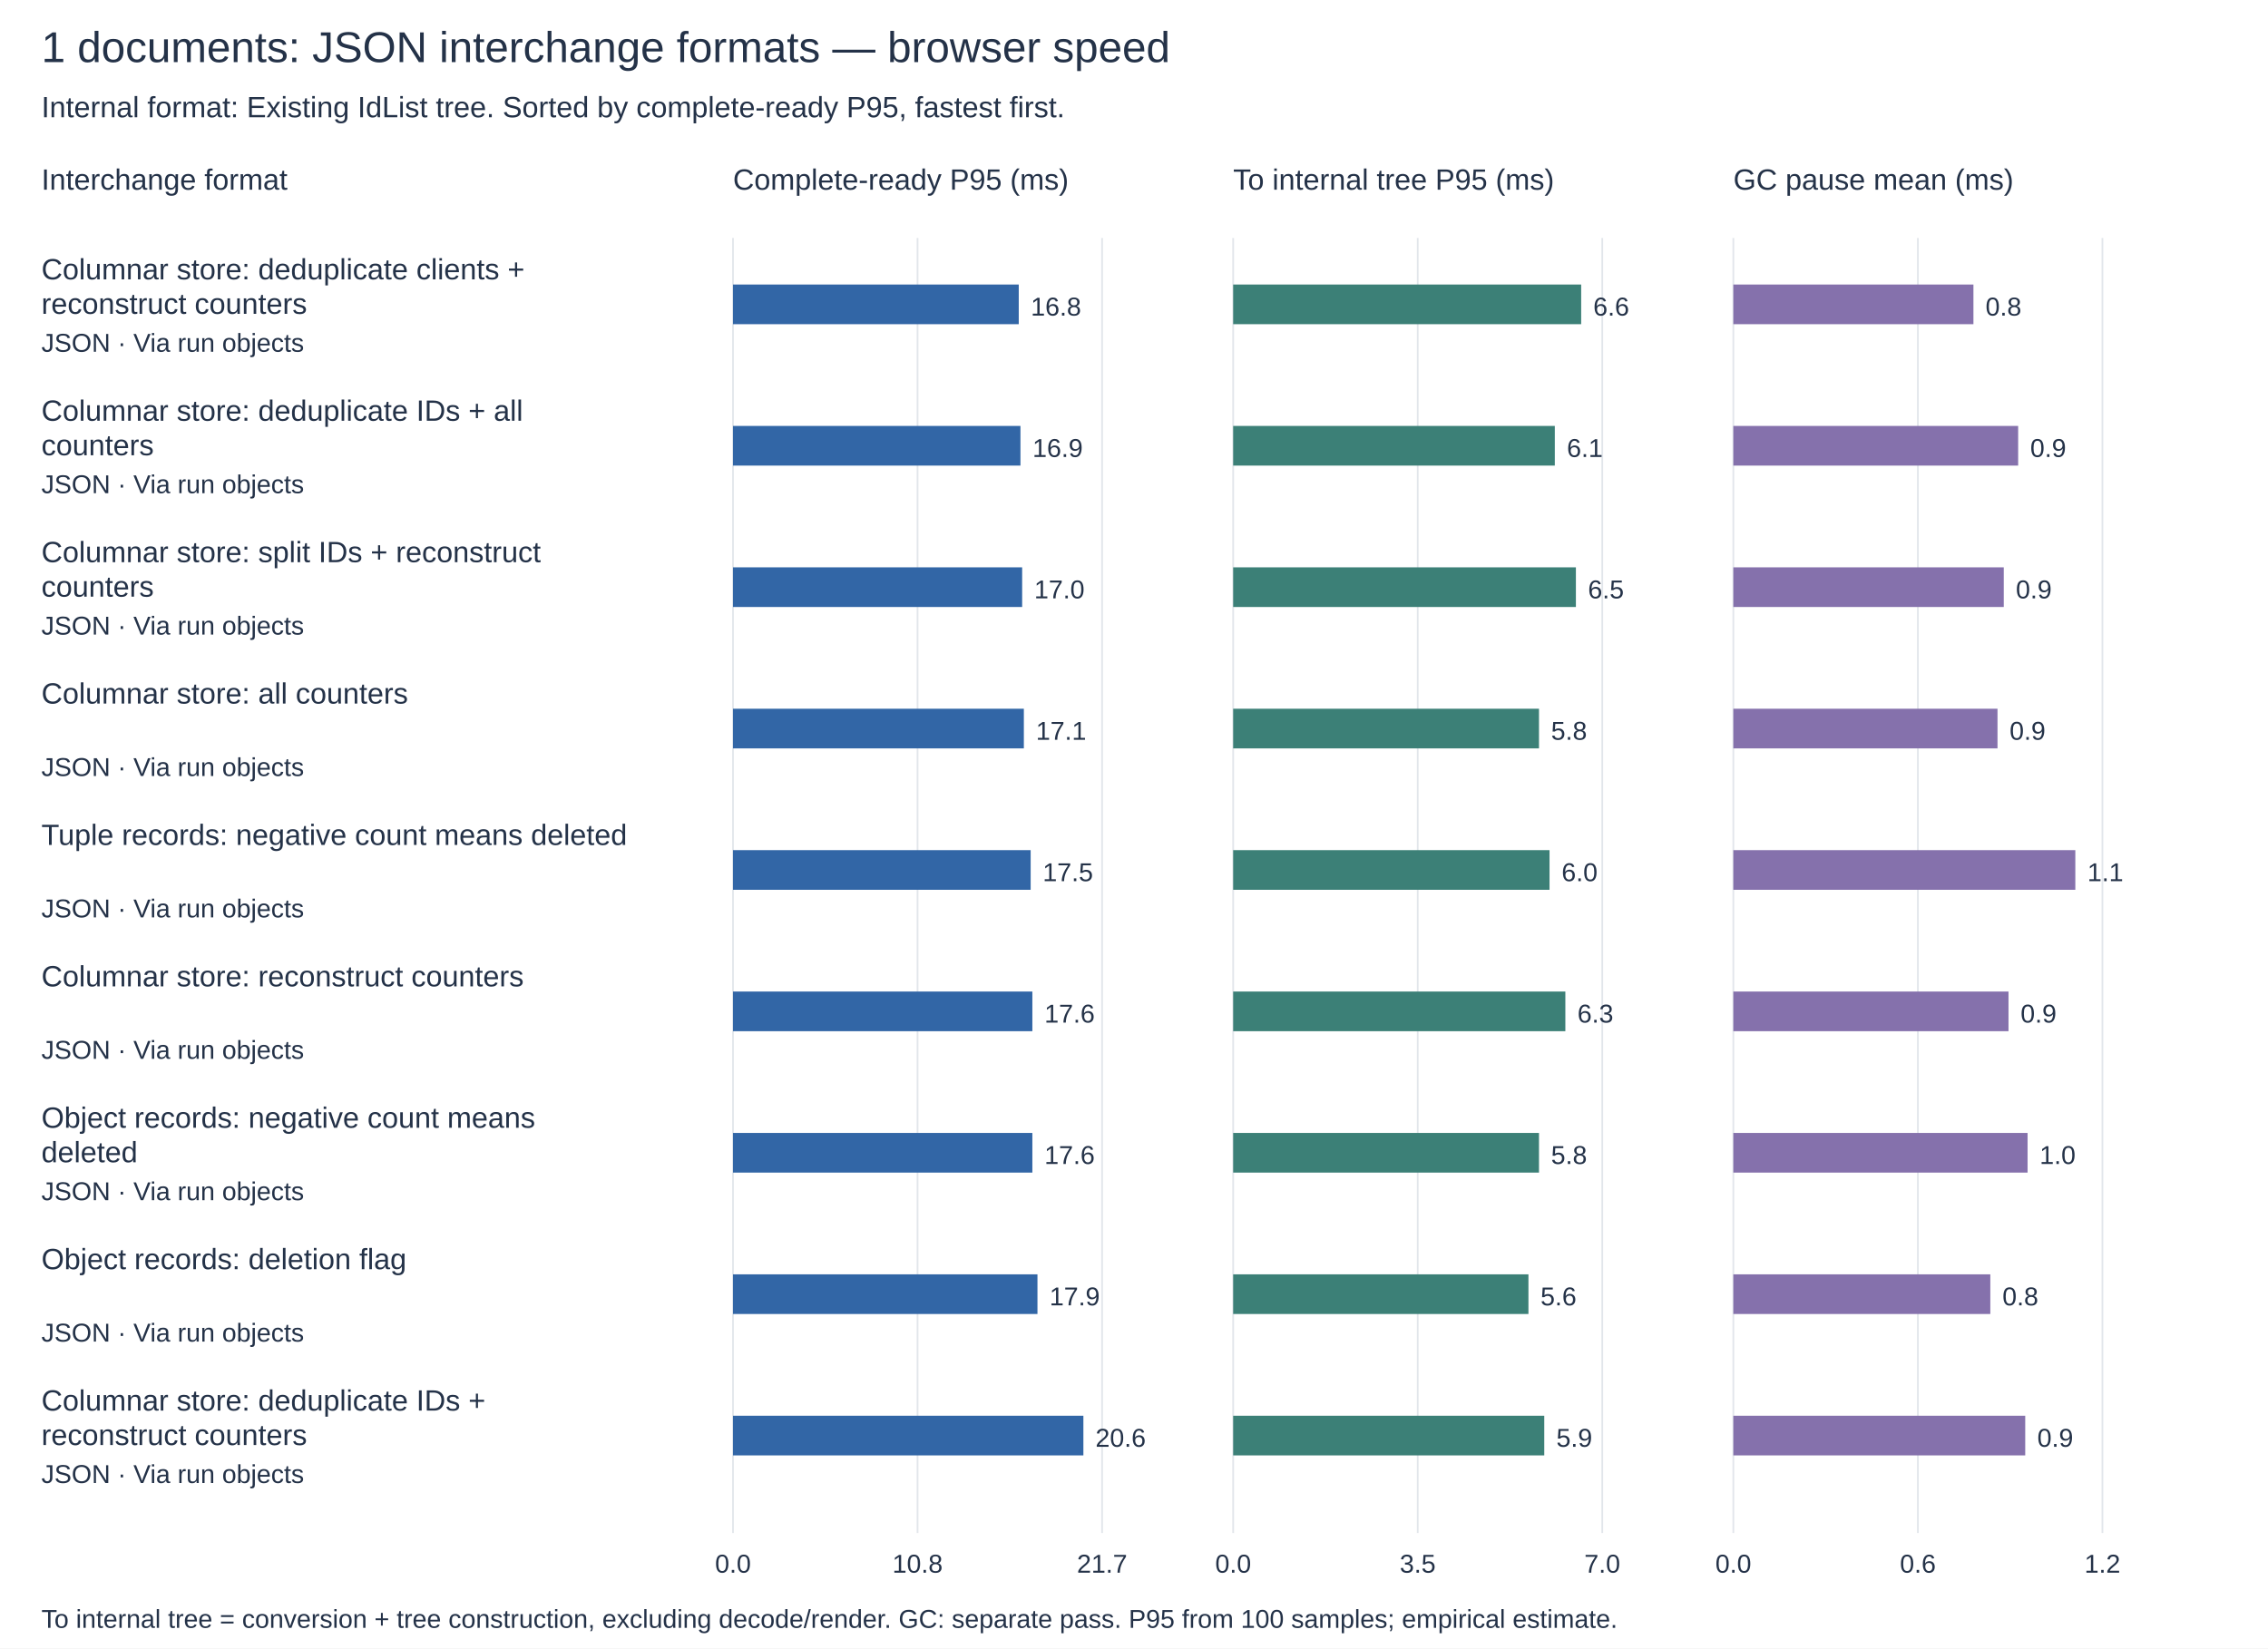
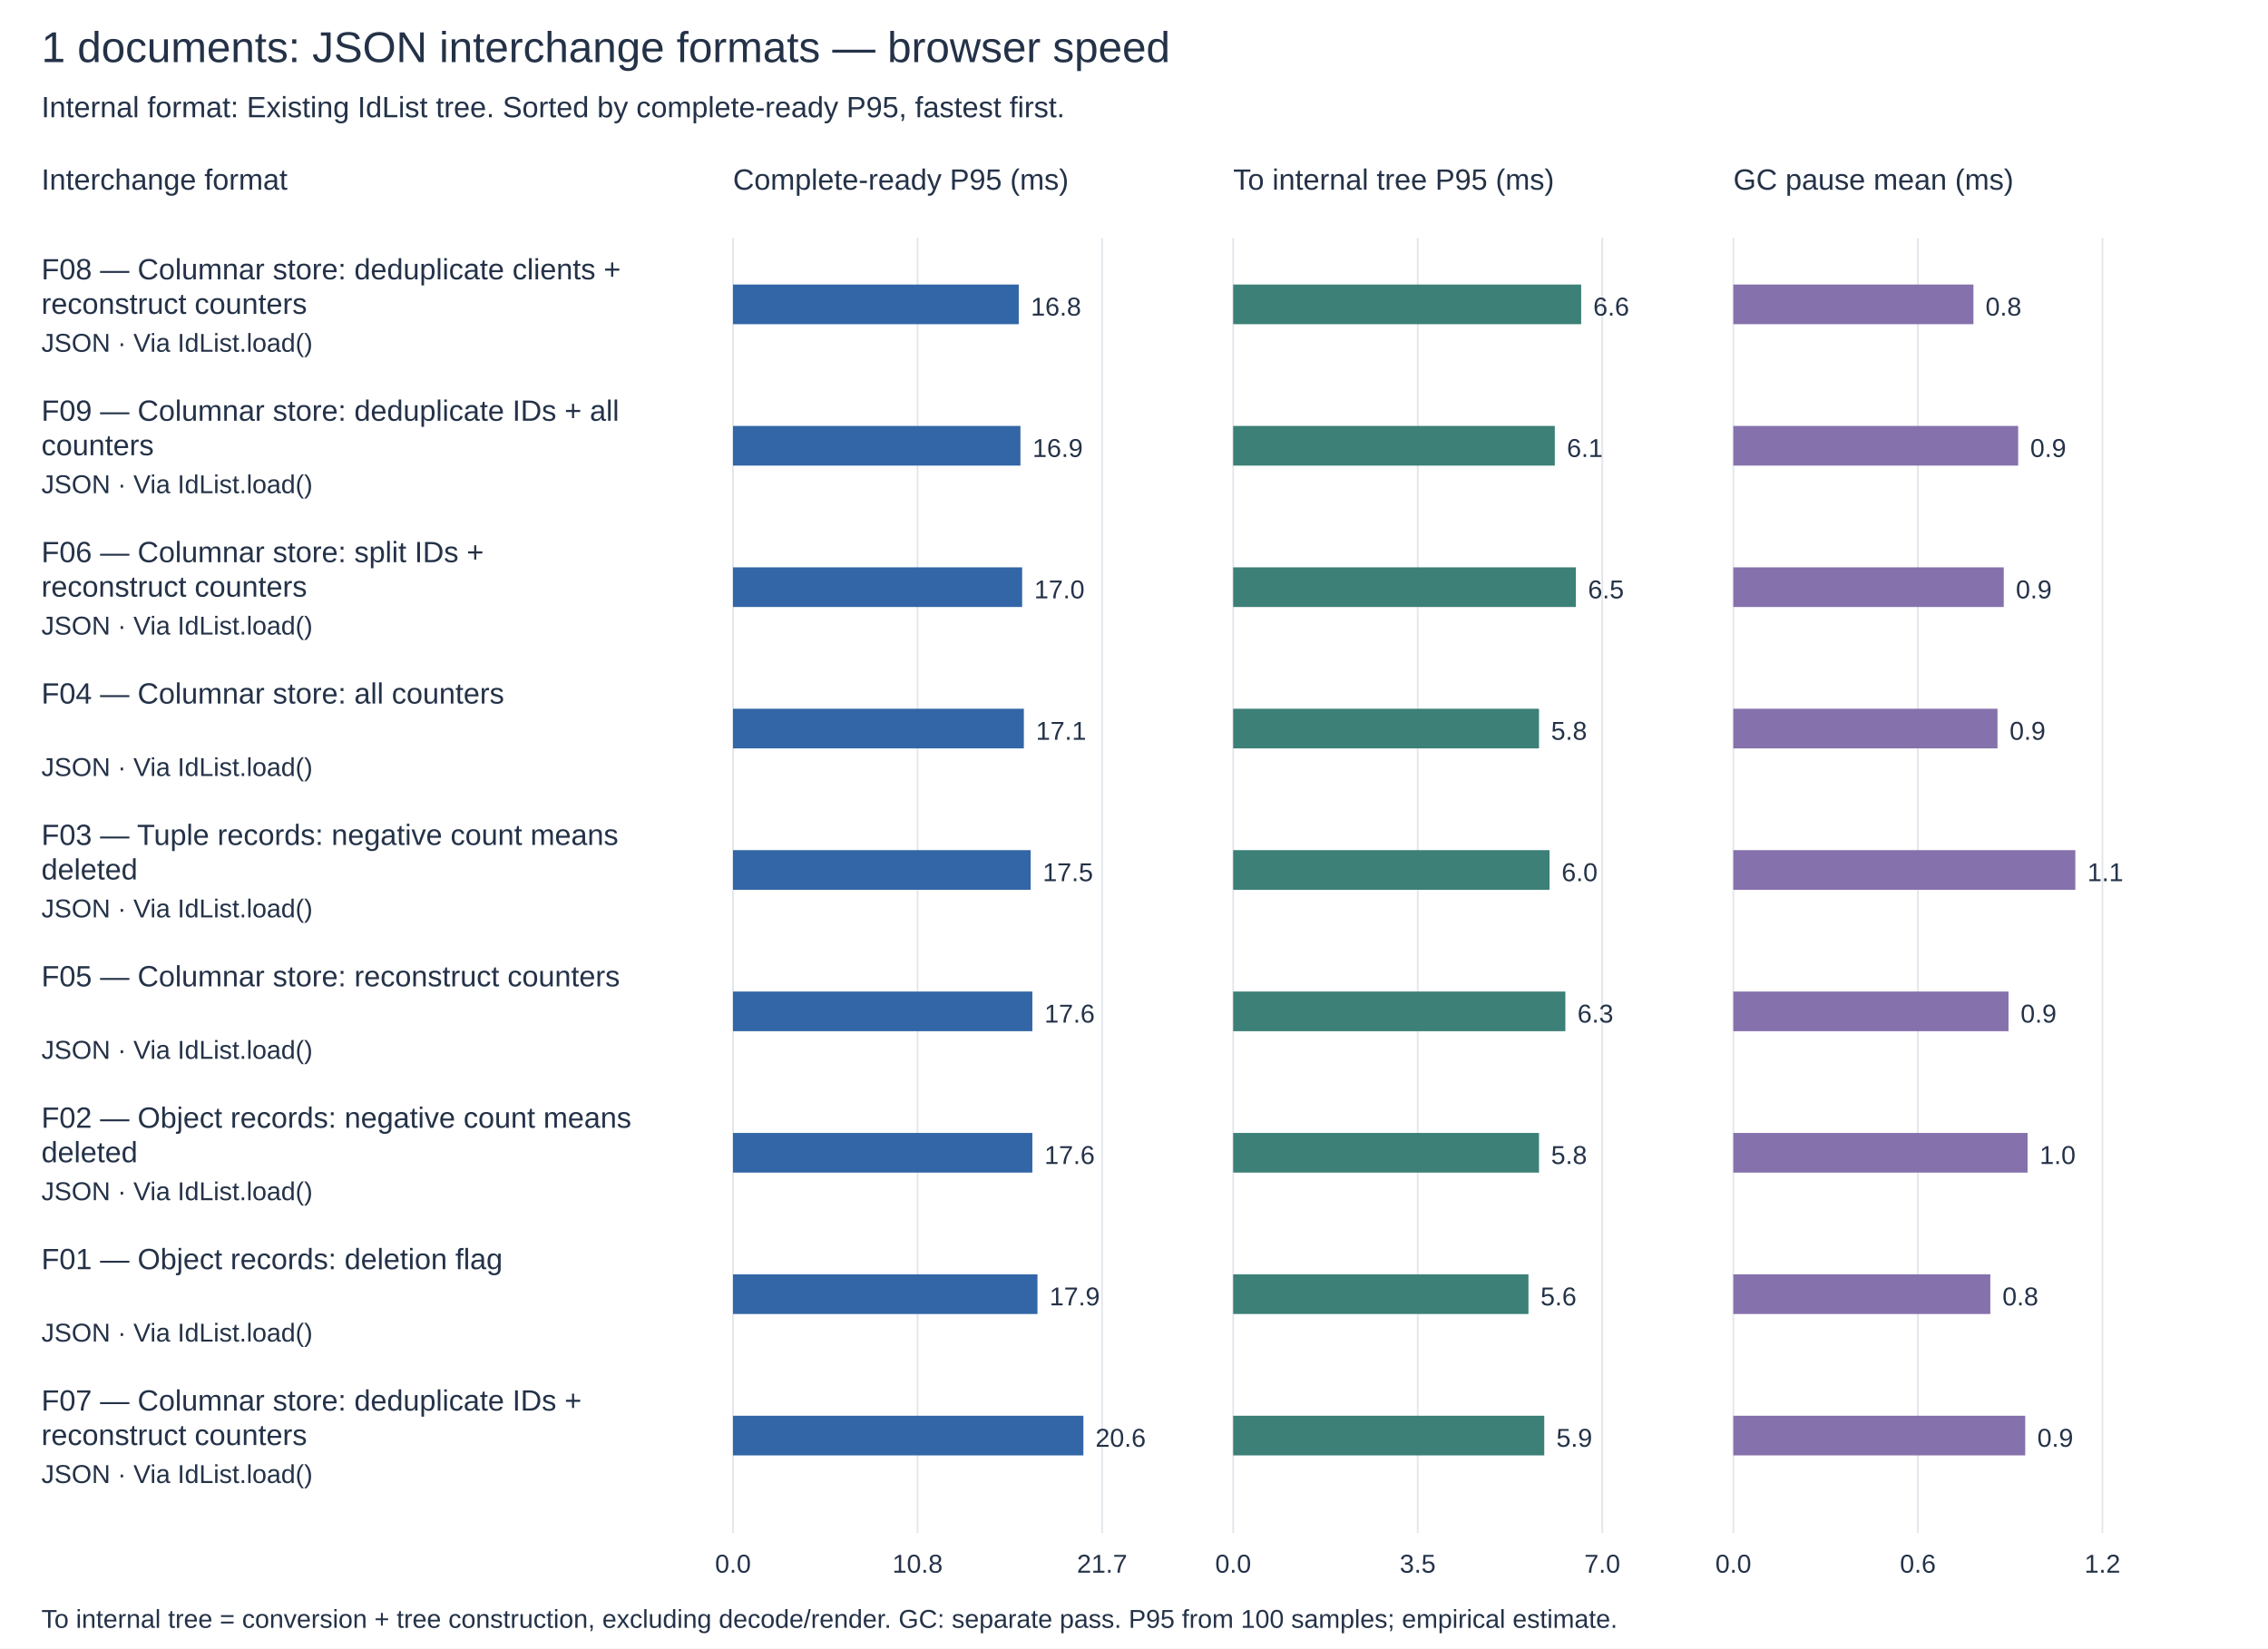
<svg xmlns="http://www.w3.org/2000/svg" width="1315" height="956" viewBox="0 0 1315 956" role="img" aria-labelledby="title desc">
  <style>text{font:17px Arial,Helvetica,sans-serif;fill:#243248}.small{font-size:15px}.title{font-size:25px;font-weight:500}</style>
  <rect width="1315" height="956" fill="white" />
  <text x="24" y="36" class="title">1 documents: JSON interchange formats — browser speed</text>
  <text x="24" y="68">Internal format: Existing IdList tree. Sorted by complete-ready P95, fastest first.</text>
  <text x="24" y="110">Interchange format</text>
  <text x="425" y="110">Complete-ready P95 (ms)</text>
  <line x1="425" x2="425" y1="138" y2="889" stroke="#e2e6eb" />
  <text x="425" y="912" class="small" text-anchor="middle">0.0</text>
  <line x1="532" x2="532" y1="138" y2="889" stroke="#e2e6eb" />
  <text x="532" y="912" class="small" text-anchor="middle">10.8</text>
  <line x1="639" x2="639" y1="138" y2="889" stroke="#e2e6eb" />
  <text x="639" y="912" class="small" text-anchor="middle">21.7</text>
  <rect x="425" y="165" width="165.677" height="23" fill="#3266a6" />
  <text x="597.677" y="183" class="small">16.8</text>
  <rect x="425" y="247" width="166.664" height="23" fill="#3266a6" />
  <text x="598.664" y="265" class="small">16.9</text>
  <rect x="425" y="329" width="167.65" height="23" fill="#3266a6" />
  <text x="599.65" y="347" class="small">17.0</text>
  <rect x="425" y="411" width="168.636" height="23" fill="#3266a6" />
  <text x="600.636" y="429" class="small">17.1</text>
  <rect x="425" y="493" width="172.581" height="23" fill="#3266a6" />
  <text x="604.581" y="511" class="small">17.5</text>
  <rect x="425" y="575" width="173.567" height="23" fill="#3266a6" />
  <text x="605.567" y="593" class="small">17.6</text>
  <rect x="425" y="657" width="173.567" height="23" fill="#3266a6" />
  <text x="605.567" y="675" class="small">17.6</text>
  <rect x="425" y="739" width="176.525" height="23" fill="#3266a6" />
  <text x="608.525" y="757" class="small">17.9</text>
  <rect x="425" y="821" width="203.152" height="23" fill="#3266a6" />
  <text x="635.152" y="839" class="small">20.6</text>
  <text x="715" y="110">To internal tree P95 (ms)</text>
  <line x1="715" x2="715" y1="138" y2="889" stroke="#e2e6eb" />
  <text x="715" y="912" class="small" text-anchor="middle">0.0</text>
  <line x1="822" x2="822" y1="138" y2="889" stroke="#e2e6eb" />
  <text x="822" y="912" class="small" text-anchor="middle">3.5</text>
  <line x1="929" x2="929" y1="138" y2="889" stroke="#e2e6eb" />
  <text x="929" y="912" class="small" text-anchor="middle">7.0</text>
  <rect x="715" y="165" width="201.771" height="23" fill="#3c8077" />
  <text x="923.771" y="183" class="small">6.6</text>
  <rect x="715" y="247" width="186.486" height="23" fill="#3c8077" />
  <text x="908.486" y="265" class="small">6.1</text>
  <rect x="715" y="329" width="198.714" height="23" fill="#3c8077" />
  <text x="920.714" y="347" class="small">6.5</text>
  <rect x="715" y="411" width="177.314" height="23" fill="#3c8077" />
  <text x="899.314" y="429" class="small">5.8</text>
  <rect x="715" y="493" width="183.429" height="23" fill="#3c8077" />
  <text x="905.429" y="511" class="small">6.0</text>
  <rect x="715" y="575" width="192.6" height="23" fill="#3c8077" />
  <text x="914.6" y="593" class="small">6.3</text>
  <rect x="715" y="657" width="177.314" height="23" fill="#3c8077" />
  <text x="899.314" y="675" class="small">5.8</text>
  <rect x="715" y="739" width="171.2" height="23" fill="#3c8077" />
  <text x="893.2" y="757" class="small">5.6</text>
  <rect x="715" y="821" width="180.371" height="23" fill="#3c8077" />
  <text x="902.371" y="839" class="small">5.9</text>
  <text x="1005" y="110">GC pause mean (ms)</text>
  <line x1="1005" x2="1005" y1="138" y2="889" stroke="#e2e6eb" />
  <text x="1005" y="912" class="small" text-anchor="middle">0.0</text>
  <line x1="1112" x2="1112" y1="138" y2="889" stroke="#e2e6eb" />
  <text x="1112" y="912" class="small" text-anchor="middle">0.6</text>
  <line x1="1219" x2="1219" y1="138" y2="889" stroke="#e2e6eb" />
  <text x="1219" y="912" class="small" text-anchor="middle">1.2</text>
  <rect x="1005" y="165" width="139.211" height="23" fill="#8571ac" />
  <text x="1151.211" y="183" class="small">0.8</text>
  <rect x="1005" y="247" width="165.137" height="23" fill="#8571ac" />
  <text x="1177.137" y="265" class="small">0.9</text>
  <rect x="1005" y="329" width="156.8" height="23" fill="#8571ac" />
  <text x="1168.8" y="347" class="small">0.9</text>
  <rect x="1005" y="411" width="153.166" height="23" fill="#8571ac" />
  <text x="1165.166" y="429" class="small">0.9</text>
  <rect x="1005" y="493" width="198.284" height="23" fill="#8571ac" />
  <text x="1210.284" y="511" class="small">1.1</text>
  <rect x="1005" y="575" width="159.541" height="23" fill="#8571ac" />
  <text x="1171.541" y="593" class="small">0.9</text>
  <rect x="1005" y="657" width="170.598" height="23" fill="#8571ac" />
  <text x="1182.598" y="675" class="small">1.0</text>
  <rect x="1005" y="739" width="148.997" height="23" fill="#8571ac" />
  <text x="1160.997" y="757" class="small">0.8</text>
  <rect x="1005" y="821" width="169.238" height="23" fill="#8571ac" />
  <text x="1181.238" y="839" class="small">0.9</text>
-   <text x="24" y="162">Columnar store: deduplicate clients +</text>
+   <text x="24" y="162">F08 — Columnar store: deduplicate clients +</text>
  <text x="24" y="182">reconstruct counters</text>
-   <text x="24" y="204" class="small">JSON · Via run objects</text>
-   <text x="24" y="244">Columnar store: deduplicate IDs + all</text>
+   <text x="24" y="204" class="small">JSON · Via IdList.load()</text>
+   <text x="24" y="244">F09 — Columnar store: deduplicate IDs + all</text>
  <text x="24" y="264">counters</text>
-   <text x="24" y="286" class="small">JSON · Via run objects</text>
-   <text x="24" y="326">Columnar store: split IDs + reconstruct</text>
-   <text x="24" y="346">counters</text>
-   <text x="24" y="368" class="small">JSON · Via run objects</text>
-   <text x="24" y="408">Columnar store: all counters</text>
-   <text x="24" y="450" class="small">JSON · Via run objects</text>
-   <text x="24" y="490">Tuple records: negative count means deleted</text>
-   <text x="24" y="532" class="small">JSON · Via run objects</text>
-   <text x="24" y="572">Columnar store: reconstruct counters</text>
-   <text x="24" y="614" class="small">JSON · Via run objects</text>
-   <text x="24" y="654">Object records: negative count means</text>
+   <text x="24" y="286" class="small">JSON · Via IdList.load()</text>
+   <text x="24" y="326">F06 — Columnar store: split IDs +</text>
+   <text x="24" y="346">reconstruct counters</text>
+   <text x="24" y="368" class="small">JSON · Via IdList.load()</text>
+   <text x="24" y="408">F04 — Columnar store: all counters</text>
+   <text x="24" y="450" class="small">JSON · Via IdList.load()</text>
+   <text x="24" y="490">F03 — Tuple records: negative count means</text>
+   <text x="24" y="510">deleted</text>
+   <text x="24" y="532" class="small">JSON · Via IdList.load()</text>
+   <text x="24" y="572">F05 — Columnar store: reconstruct counters</text>
+   <text x="24" y="614" class="small">JSON · Via IdList.load()</text>
+   <text x="24" y="654">F02 — Object records: negative count means</text>
  <text x="24" y="674">deleted</text>
-   <text x="24" y="696" class="small">JSON · Via run objects</text>
-   <text x="24" y="736">Object records: deletion flag</text>
-   <text x="24" y="778" class="small">JSON · Via run objects</text>
-   <text x="24" y="818">Columnar store: deduplicate IDs +</text>
+   <text x="24" y="696" class="small">JSON · Via IdList.load()</text>
+   <text x="24" y="736">F01 — Object records: deletion flag</text>
+   <text x="24" y="778" class="small">JSON · Via IdList.load()</text>
+   <text x="24" y="818">F07 — Columnar store: deduplicate IDs +</text>
  <text x="24" y="838">reconstruct counters</text>
-   <text x="24" y="860" class="small">JSON · Via run objects</text>
+   <text x="24" y="860" class="small">JSON · Via IdList.load()</text>
  <text x="24" y="944" class="small">To internal tree = conversion + tree construction, excluding decode/render. GC: separate pass. P95 from 100 samples; empirical estimate.</text>
</svg>
